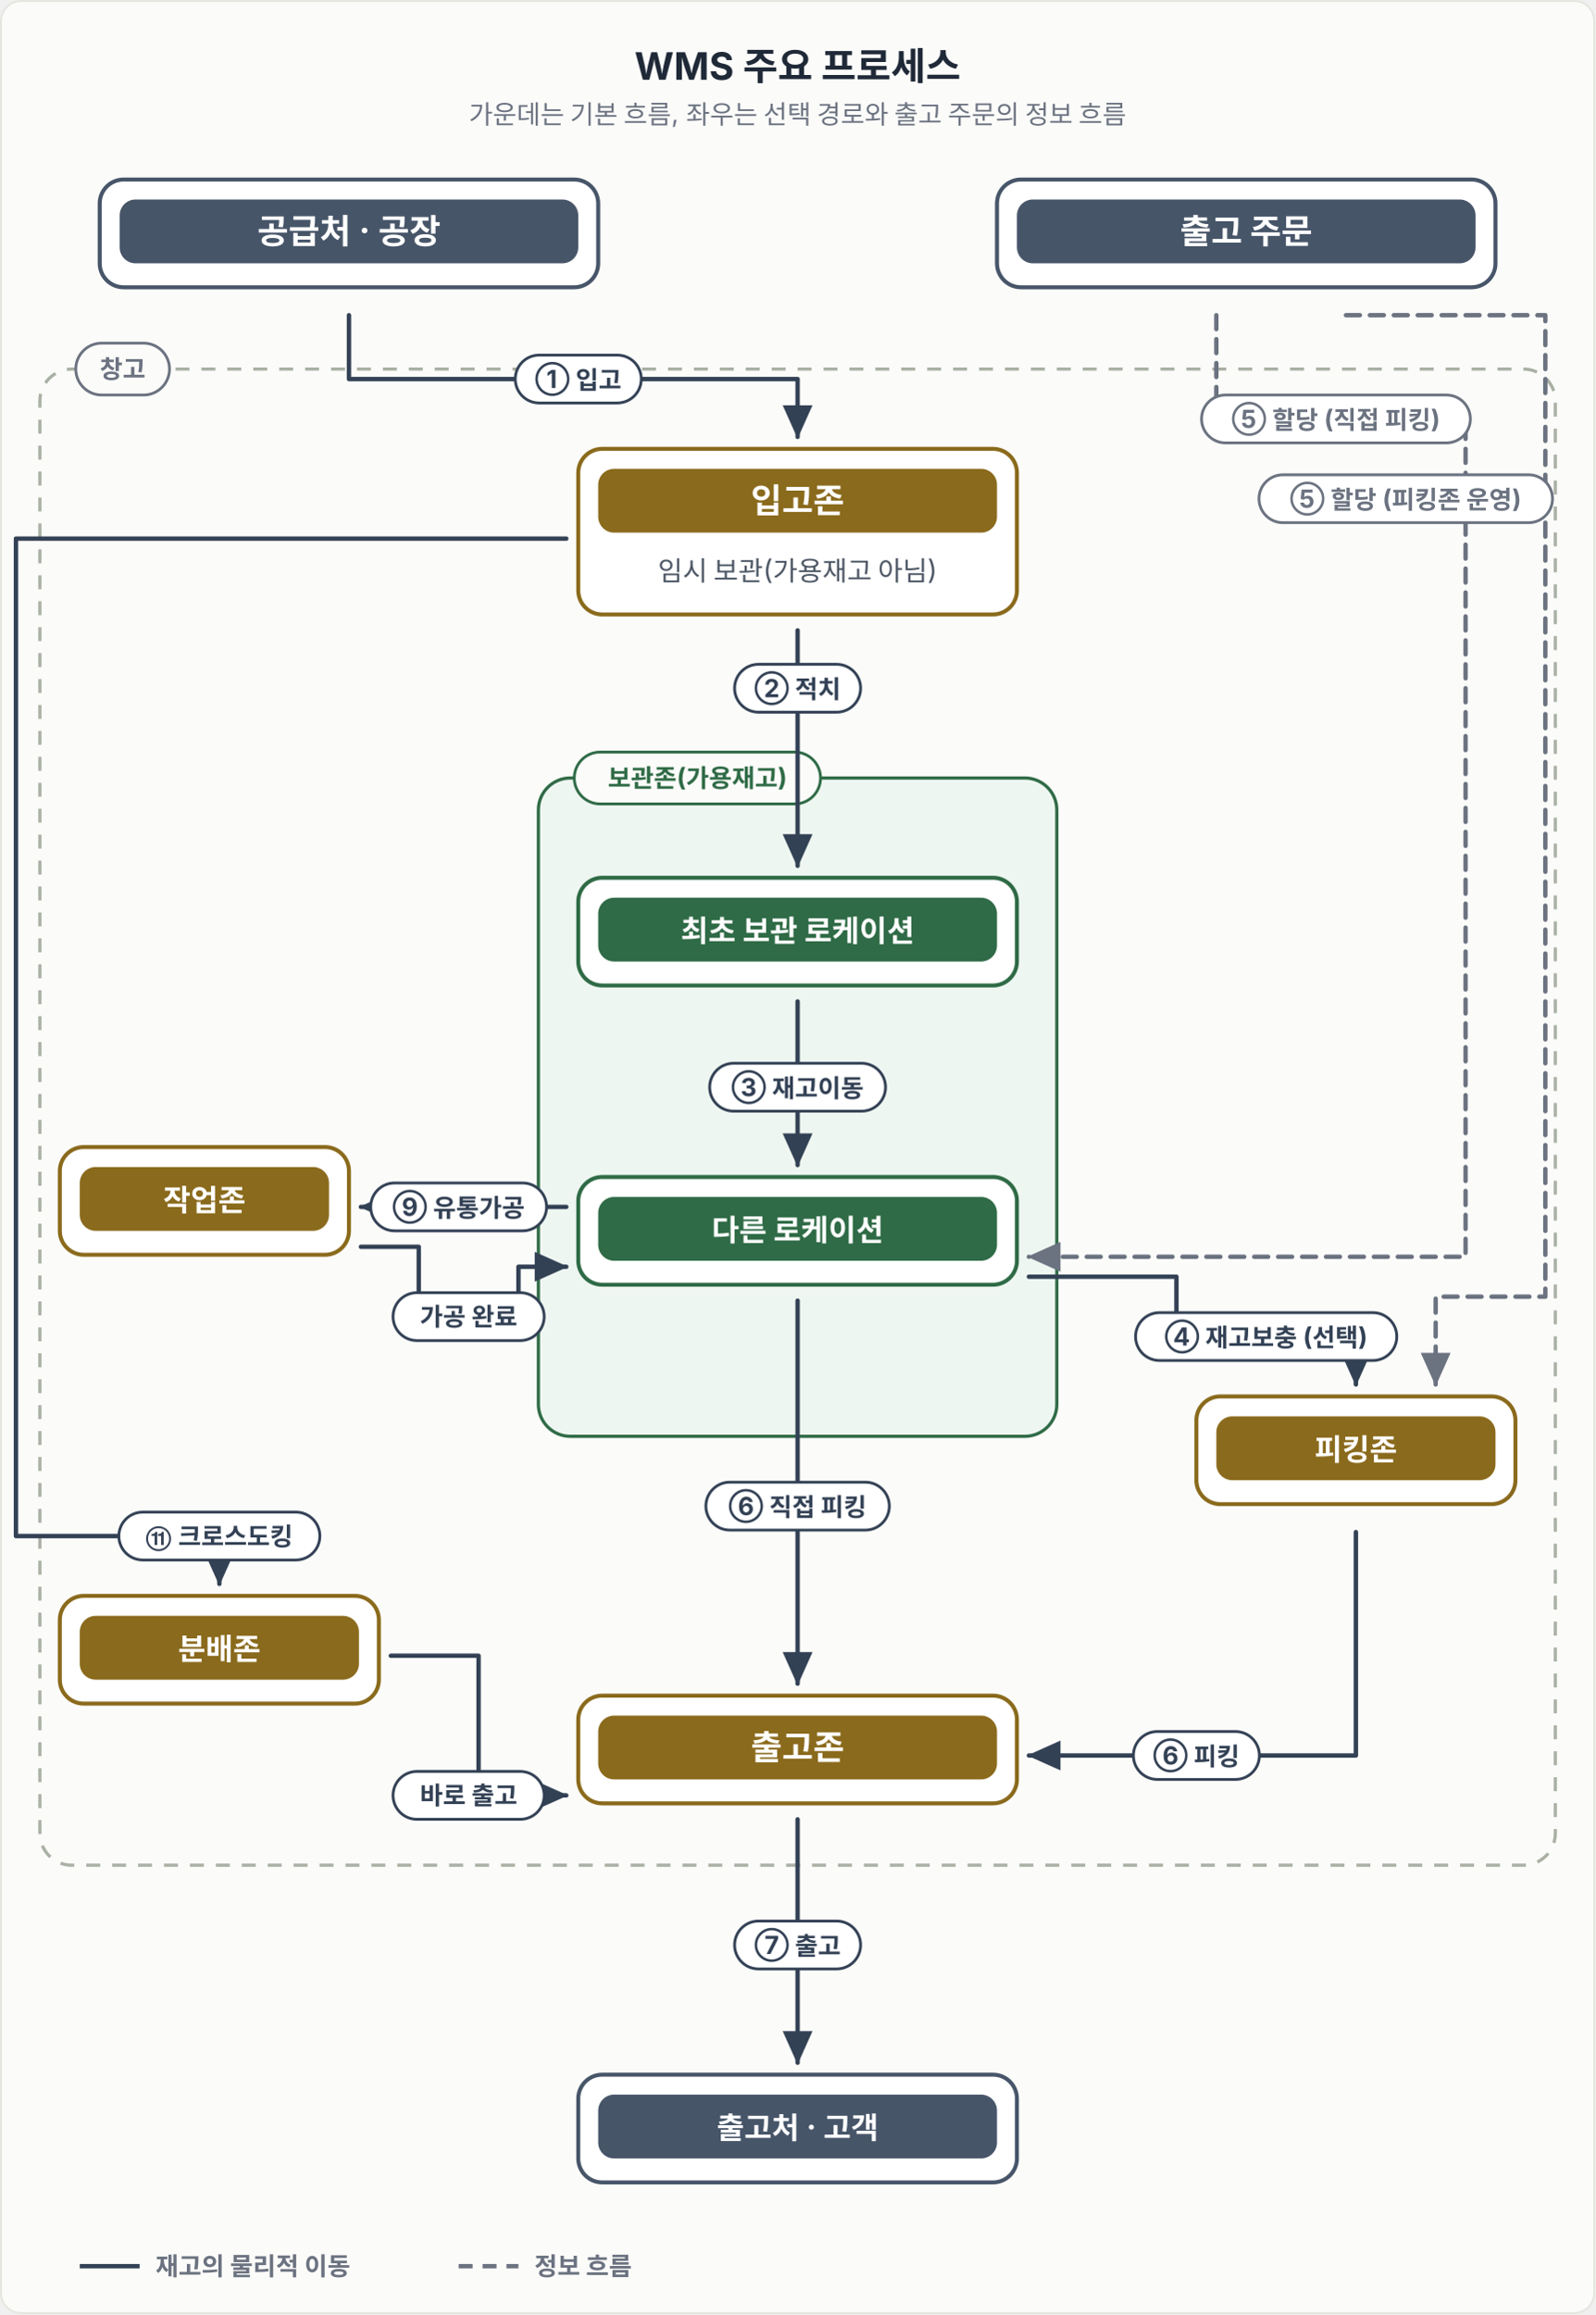
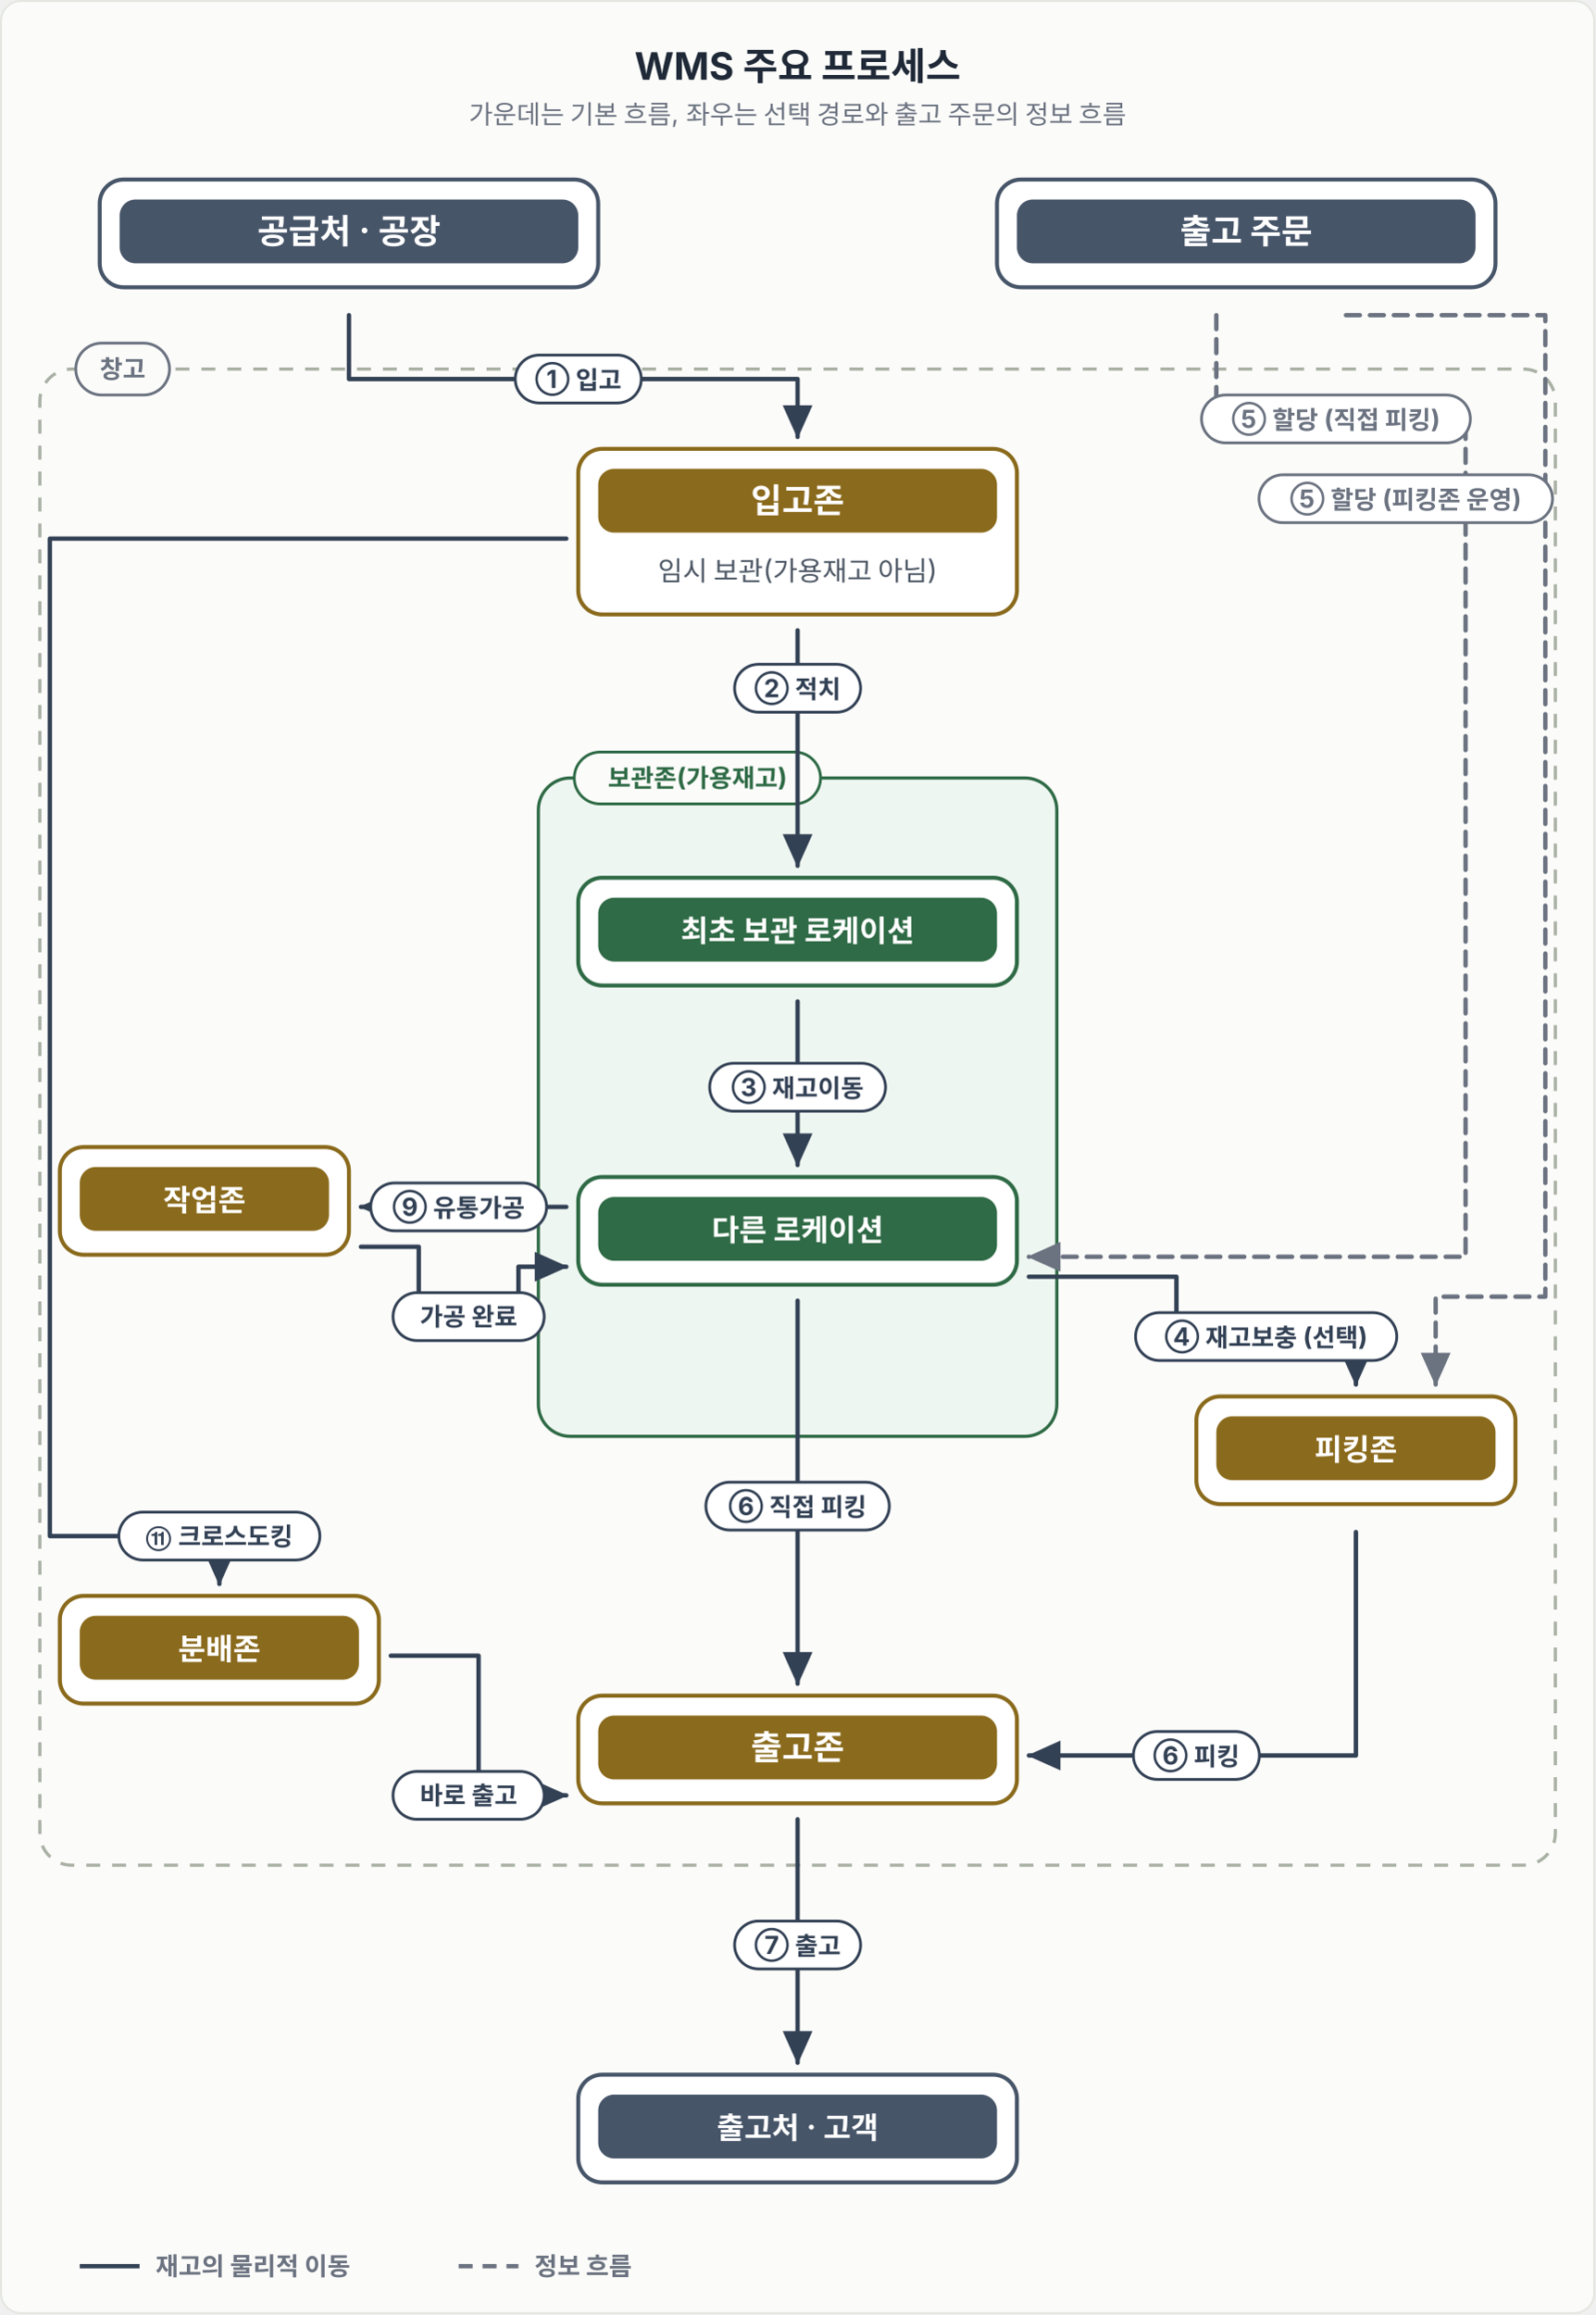
<svg xmlns="http://www.w3.org/2000/svg" width="800" height="1160" viewBox="0 0 800 1160" role="img" font-family="-apple-system,BlinkMacSystemFont,'Apple SD Gothic Neo',Pretendard,'Malgun Gothic',system-ui,sans-serif">
  <defs>
    <marker id="a334155" markerWidth="8" markerHeight="8" refX="7.2" refY="4" orient="auto" markerUnits="strokeWidth">
      <path d="M0,.6 L7.6,4 L0,7.4 z" fill="#334155" />
    </marker>
    <marker id="a6b7280" markerWidth="8" markerHeight="8" refX="7.2" refY="4" orient="auto" markerUnits="strokeWidth">
      <path d="M0,.6 L7.6,4 L0,7.4 z" fill="#6b7280" />
    </marker>
  </defs>
  <rect x=".5" y=".5" width="799" height="1159" rx="10" fill="#fbfbf9" stroke="#e4e7e0" />
  <text x="400.0" y="40.0" font-size="19" font-weight="700" fill="#1f2937" text-anchor="middle">WMS 주요 프로세스</text>
  <text x="400.0" y="62.0" font-size="13" font-weight="400" fill="#6b7280" text-anchor="middle">가운데는 기본 흐름, 좌우는 선택 경로와 출고 주문의 정보 흐름</text>
  <rect x="20.0" y="185.0" width="760.0" height="750.0" rx="16" ry="16" fill="none" stroke="#a9b0a4" stroke-width="1.6" stroke-dasharray="7 6" />
  <rect x="38.0" y="172.0" width="47.0" height="26.0" rx="13" ry="13" fill="#fbfbf9" stroke="#6b7280" stroke-width="1.4" />
  <text x="61.5" y="189.5" font-size="12.5" font-weight="700" fill="#6b7280" text-anchor="middle">창고</text>
  <rect x="270.0" y="390.0" width="260.0" height="330.0" rx="16" ry="16" fill="#eef6f1" stroke="#2f6b46" stroke-width="1.6" />
  <rect x="288.0" y="377.0" width="123.5" height="26.0" rx="13" ry="13" fill="#fbfbf9" stroke="#2f6b46" stroke-width="1.4" />
  <text x="349.8" y="394.5" font-size="12.5" font-weight="700" fill="#2f6b46" text-anchor="middle">보관존(가용재고)</text>
  <path d="M175.0,158.0 L175.0,190.0 L400.0,190.0 L400.0,219.0" fill="none" stroke="#334155" stroke-width="2.2" stroke-linejoin="round" stroke-linecap="round" marker-end="url(#a334155)" />
  <path d="M400.0,316.0 L400.0,434.0" fill="none" stroke="#334155" stroke-width="2.2" stroke-linejoin="round" stroke-linecap="round" marker-end="url(#a334155)" />
  <path d="M400.0,502.0 L400.0,584.0" fill="none" stroke="#334155" stroke-width="2.2" stroke-linejoin="round" stroke-linecap="round" marker-end="url(#a334155)" />
  <path d="M400.0,652.0 L400.0,844.0" fill="none" stroke="#334155" stroke-width="2.2" stroke-linejoin="round" stroke-linecap="round" marker-end="url(#a334155)" />
  <path d="M400.0,912.0 L400.0,1034.0" fill="none" stroke="#334155" stroke-width="2.2" stroke-linejoin="round" stroke-linecap="round" marker-end="url(#a334155)" />
  <path d="M284.0,605.0 L181.0,605.0" fill="none" stroke="#334155" stroke-width="2.2" stroke-linejoin="round" stroke-linecap="round" marker-end="url(#a334155)" />
  <path d="M181.0,625.0 L210.0,625.0 L210.0,660.0 L260.0,660.0 L260.0,635.0 L284.0,635.0" fill="none" stroke="#334155" stroke-width="2.2" stroke-linejoin="round" stroke-linecap="round" marker-end="url(#a334155)" />
-   <path d="M284.0,270.0 L8.0,270.0 L8.0,770.0 L110.0,770.0 L110.0,794.0" fill="none" stroke="#334155" stroke-width="2.2" stroke-linejoin="round" stroke-linecap="round" marker-end="url(#a334155)" />
+   <path d="M284.0,270.0 L25.0,270.0 L25.0,770.0 L110.0,770.0 L110.0,794.0" fill="none" stroke="#334155" stroke-width="2.2" stroke-linejoin="round" stroke-linecap="round" marker-end="url(#a334155)" />
  <path d="M196.0,830.0 L240.0,830.0 L240.0,900.0 L284.0,900.0" fill="none" stroke="#334155" stroke-width="2.2" stroke-linejoin="round" stroke-linecap="round" marker-end="url(#a334155)" />
  <path d="M516.0,640.0 L590.0,640.0 L590.0,670.0 L680.0,670.0 L680.0,694.0" fill="none" stroke="#334155" stroke-width="2.2" stroke-linejoin="round" stroke-linecap="round" marker-end="url(#a334155)" />
  <path d="M680.0,768.0 L680.0,880.0 L516.0,880.0" fill="none" stroke="#334155" stroke-width="2.2" stroke-linejoin="round" stroke-linecap="round" marker-end="url(#a334155)" />
  <path d="M610.0,158.0 L610.0,210.0 L735.0,210.0 L735.0,630.0 L516.0,630.0" fill="none" stroke="#6b7280" stroke-width="2.2" stroke-linejoin="round" stroke-linecap="round" marker-end="url(#a6b7280)" stroke-dasharray="7 5" />
  <path d="M675.0,158.0 L775.0,158.0 L775.0,650.0 L720.0,650.0 L720.0,694.0" fill="none" stroke="#6b7280" stroke-width="2.2" stroke-linejoin="round" stroke-linecap="round" marker-end="url(#a6b7280)" stroke-dasharray="7 5" />
  <rect x="50.0" y="90.0" width="250.0" height="54.0" rx="12" ry="12" fill="#fff" stroke="#475569" stroke-width="2" />
  <rect x="60.0" y="100.0" width="230.0" height="32.0" rx="8" ry="8" fill="#475569" />
  <text x="175.0" y="122.0" font-size="17" font-weight="700" fill="#fff" text-anchor="middle">공급처 · 공장</text>
  <rect x="500.0" y="90.0" width="250.0" height="54.0" rx="12" ry="12" fill="#fff" stroke="#475569" stroke-width="2" />
  <rect x="510.0" y="100.0" width="230.0" height="32.0" rx="8" ry="8" fill="#475569" />
  <text x="625.0" y="122.0" font-size="17" font-weight="700" fill="#fff" text-anchor="middle">출고 주문</text>
  <rect x="290.0" y="225.0" width="220.0" height="83.0" rx="12" ry="12" fill="#fff" stroke="#8a6a1c" stroke-width="2" />
  <rect x="300.0" y="235.0" width="200.0" height="32.0" rx="8" ry="8" fill="#8a6a1c" />
  <text x="400.0" y="257.0" font-size="17" font-weight="700" fill="#fff" text-anchor="middle">입고존</text>
  <text x="400.0" y="291.0" font-size="13.5" font-weight="400" fill="#4b5563" text-anchor="middle">임시 보관(가용재고 아님)</text>
  <rect x="290.0" y="440.0" width="220.0" height="54.0" rx="12" ry="12" fill="#fff" stroke="#2f6b46" stroke-width="2" />
  <rect x="300.0" y="450.0" width="200.0" height="32.0" rx="8" ry="8" fill="#2f6b46" />
  <text x="400.0" y="472.0" font-size="15" font-weight="700" fill="#fff" text-anchor="middle">최초 보관 로케이션</text>
  <rect x="290.0" y="590.0" width="220.0" height="54.0" rx="12" ry="12" fill="#fff" stroke="#2f6b46" stroke-width="2" />
  <rect x="300.0" y="600.0" width="200.0" height="32.0" rx="8" ry="8" fill="#2f6b46" />
  <text x="400.0" y="622.0" font-size="15" font-weight="700" fill="#fff" text-anchor="middle">다른 로케이션</text>
  <rect x="30.0" y="575.0" width="145.0" height="54.0" rx="12" ry="12" fill="#fff" stroke="#8a6a1c" stroke-width="2" />
  <rect x="40.0" y="585.0" width="125.0" height="32.0" rx="8" ry="8" fill="#8a6a1c" />
  <text x="102.5" y="607.0" font-size="15" font-weight="700" fill="#fff" text-anchor="middle">작업존</text>
  <rect x="600.0" y="700.0" width="160.0" height="54.0" rx="12" ry="12" fill="#fff" stroke="#8a6a1c" stroke-width="2" />
  <rect x="610.0" y="710.0" width="140.0" height="32.0" rx="8" ry="8" fill="#8a6a1c" />
  <text x="680.0" y="732.0" font-size="15" font-weight="700" fill="#fff" text-anchor="middle">피킹존</text>
  <rect x="30.0" y="800.0" width="160.0" height="54.0" rx="12" ry="12" fill="#fff" stroke="#8a6a1c" stroke-width="2" />
  <rect x="40.0" y="810.0" width="140.0" height="32.0" rx="8" ry="8" fill="#8a6a1c" />
  <text x="110.0" y="832.0" font-size="15" font-weight="700" fill="#fff" text-anchor="middle">분배존</text>
  <rect x="290.0" y="850.0" width="220.0" height="54.0" rx="12" ry="12" fill="#fff" stroke="#8a6a1c" stroke-width="2" />
  <rect x="300.0" y="860.0" width="200.0" height="32.0" rx="8" ry="8" fill="#8a6a1c" />
  <text x="400.0" y="882.0" font-size="17" font-weight="700" fill="#fff" text-anchor="middle">출고존</text>
  <rect x="290.0" y="1040.0" width="220.0" height="54.0" rx="12" ry="12" fill="#fff" stroke="#475569" stroke-width="2" />
  <rect x="300.0" y="1050.0" width="200.0" height="32.0" rx="8" ry="8" fill="#475569" />
  <text x="400.0" y="1072.0" font-size="15" font-weight="700" fill="#fff" text-anchor="middle">출고처 · 고객</text>
  <rect x="258.4" y="178.0" width="63.2" height="24.0" rx="12" ry="12" fill="#fff" stroke="#334155" stroke-width="1.4" />
  <text x="290.0" y="194.5" font-size="12.5" font-weight="700" fill="#334155" text-anchor="middle">① 입고</text>
  <rect x="368.4" y="333.0" width="63.2" height="24.0" rx="12" ry="12" fill="#fff" stroke="#334155" stroke-width="1.4" />
  <text x="400.0" y="349.5" font-size="12.5" font-weight="700" fill="#334155" text-anchor="middle">② 적치</text>
  <rect x="355.9" y="533.0" width="88.2" height="24.0" rx="12" ry="12" fill="#fff" stroke="#334155" stroke-width="1.4" />
  <text x="400.0" y="549.5" font-size="12.5" font-weight="700" fill="#334155" text-anchor="middle">③ 재고이동</text>
  <rect x="185.9" y="593.0" width="88.2" height="24.0" rx="12" ry="12" fill="#fff" stroke="#334155" stroke-width="1.4" />
  <text x="230.0" y="609.5" font-size="12.5" font-weight="700" fill="#334155" text-anchor="middle">⑨ 유통가공</text>
  <rect x="197.1" y="648.0" width="75.8" height="24.0" rx="12" ry="12" fill="#fff" stroke="#334155" stroke-width="1.4" />
  <text x="235.0" y="664.5" font-size="12.5" font-weight="700" fill="#334155" text-anchor="middle">가공 완료</text>
  <rect x="59.6" y="758.0" width="100.8" height="24.0" rx="12" ry="12" fill="#fff" stroke="#334155" stroke-width="1.4" />
  <text x="110.0" y="774.5" font-size="12.5" font-weight="700" fill="#334155" text-anchor="middle">⑪ 크로스도킹</text>
  <rect x="197.1" y="888.0" width="75.8" height="24.0" rx="12" ry="12" fill="#fff" stroke="#334155" stroke-width="1.4" />
  <text x="235.0" y="904.5" font-size="12.5" font-weight="700" fill="#334155" text-anchor="middle">바로 출고</text>
  <rect x="354.0" y="743.0" width="92.0" height="24.0" rx="12" ry="12" fill="#fff" stroke="#334155" stroke-width="1.4" />
  <text x="400.0" y="759.5" font-size="12.5" font-weight="700" fill="#334155" text-anchor="middle">⑥ 직접 피킹</text>
  <rect x="569.5" y="658.0" width="131.0" height="24.0" rx="12" ry="12" fill="#fff" stroke="#334155" stroke-width="1.4" />
  <text x="635.0" y="674.5" font-size="12.5" font-weight="700" fill="#334155" text-anchor="middle">④ 재고보충 (선택)</text>
  <rect x="568.4" y="868.0" width="63.2" height="24.0" rx="12" ry="12" fill="#fff" stroke="#334155" stroke-width="1.4" />
  <text x="600.0" y="884.5" font-size="12.5" font-weight="700" fill="#334155" text-anchor="middle">⑥ 피킹</text>
  <rect x="602.6" y="198.0" width="134.8" height="24.0" rx="12" ry="12" fill="#fff" stroke="#6b7280" stroke-width="1.4" />
  <text x="670.0" y="214.5" font-size="12.5" font-weight="700" fill="#6b7280" text-anchor="middle">⑤ 할당 (직접 피킹)</text>
  <rect x="631.4" y="238.0" width="147.2" height="24.0" rx="12" ry="12" fill="#fff" stroke="#6b7280" stroke-width="1.4" />
  <text x="705.0" y="254.5" font-size="12.5" font-weight="700" fill="#6b7280" text-anchor="middle">⑤ 할당 (피킹존 운영)</text>
  <rect x="368.4" y="963.0" width="63.2" height="24.0" rx="12" ry="12" fill="#fff" stroke="#334155" stroke-width="1.4" />
  <text x="400.0" y="979.5" font-size="12.5" font-weight="700" fill="#334155" text-anchor="middle">⑦ 출고</text>
  <path d="M40,1136 L70,1136" stroke="#334155" stroke-width="2.2" />
  <text x="78.0" y="1140.5" font-size="12.5" font-weight="600" fill="#6b7280" text-anchor="start">재고의 물리적 이동</text>
  <path d="M230,1136 L260,1136" stroke="#6b7280" stroke-width="2.2" stroke-dasharray="7 5" />
  <text x="268.0" y="1140.5" font-size="12.5" font-weight="600" fill="#6b7280" text-anchor="start">정보 흐름</text>
</svg>
